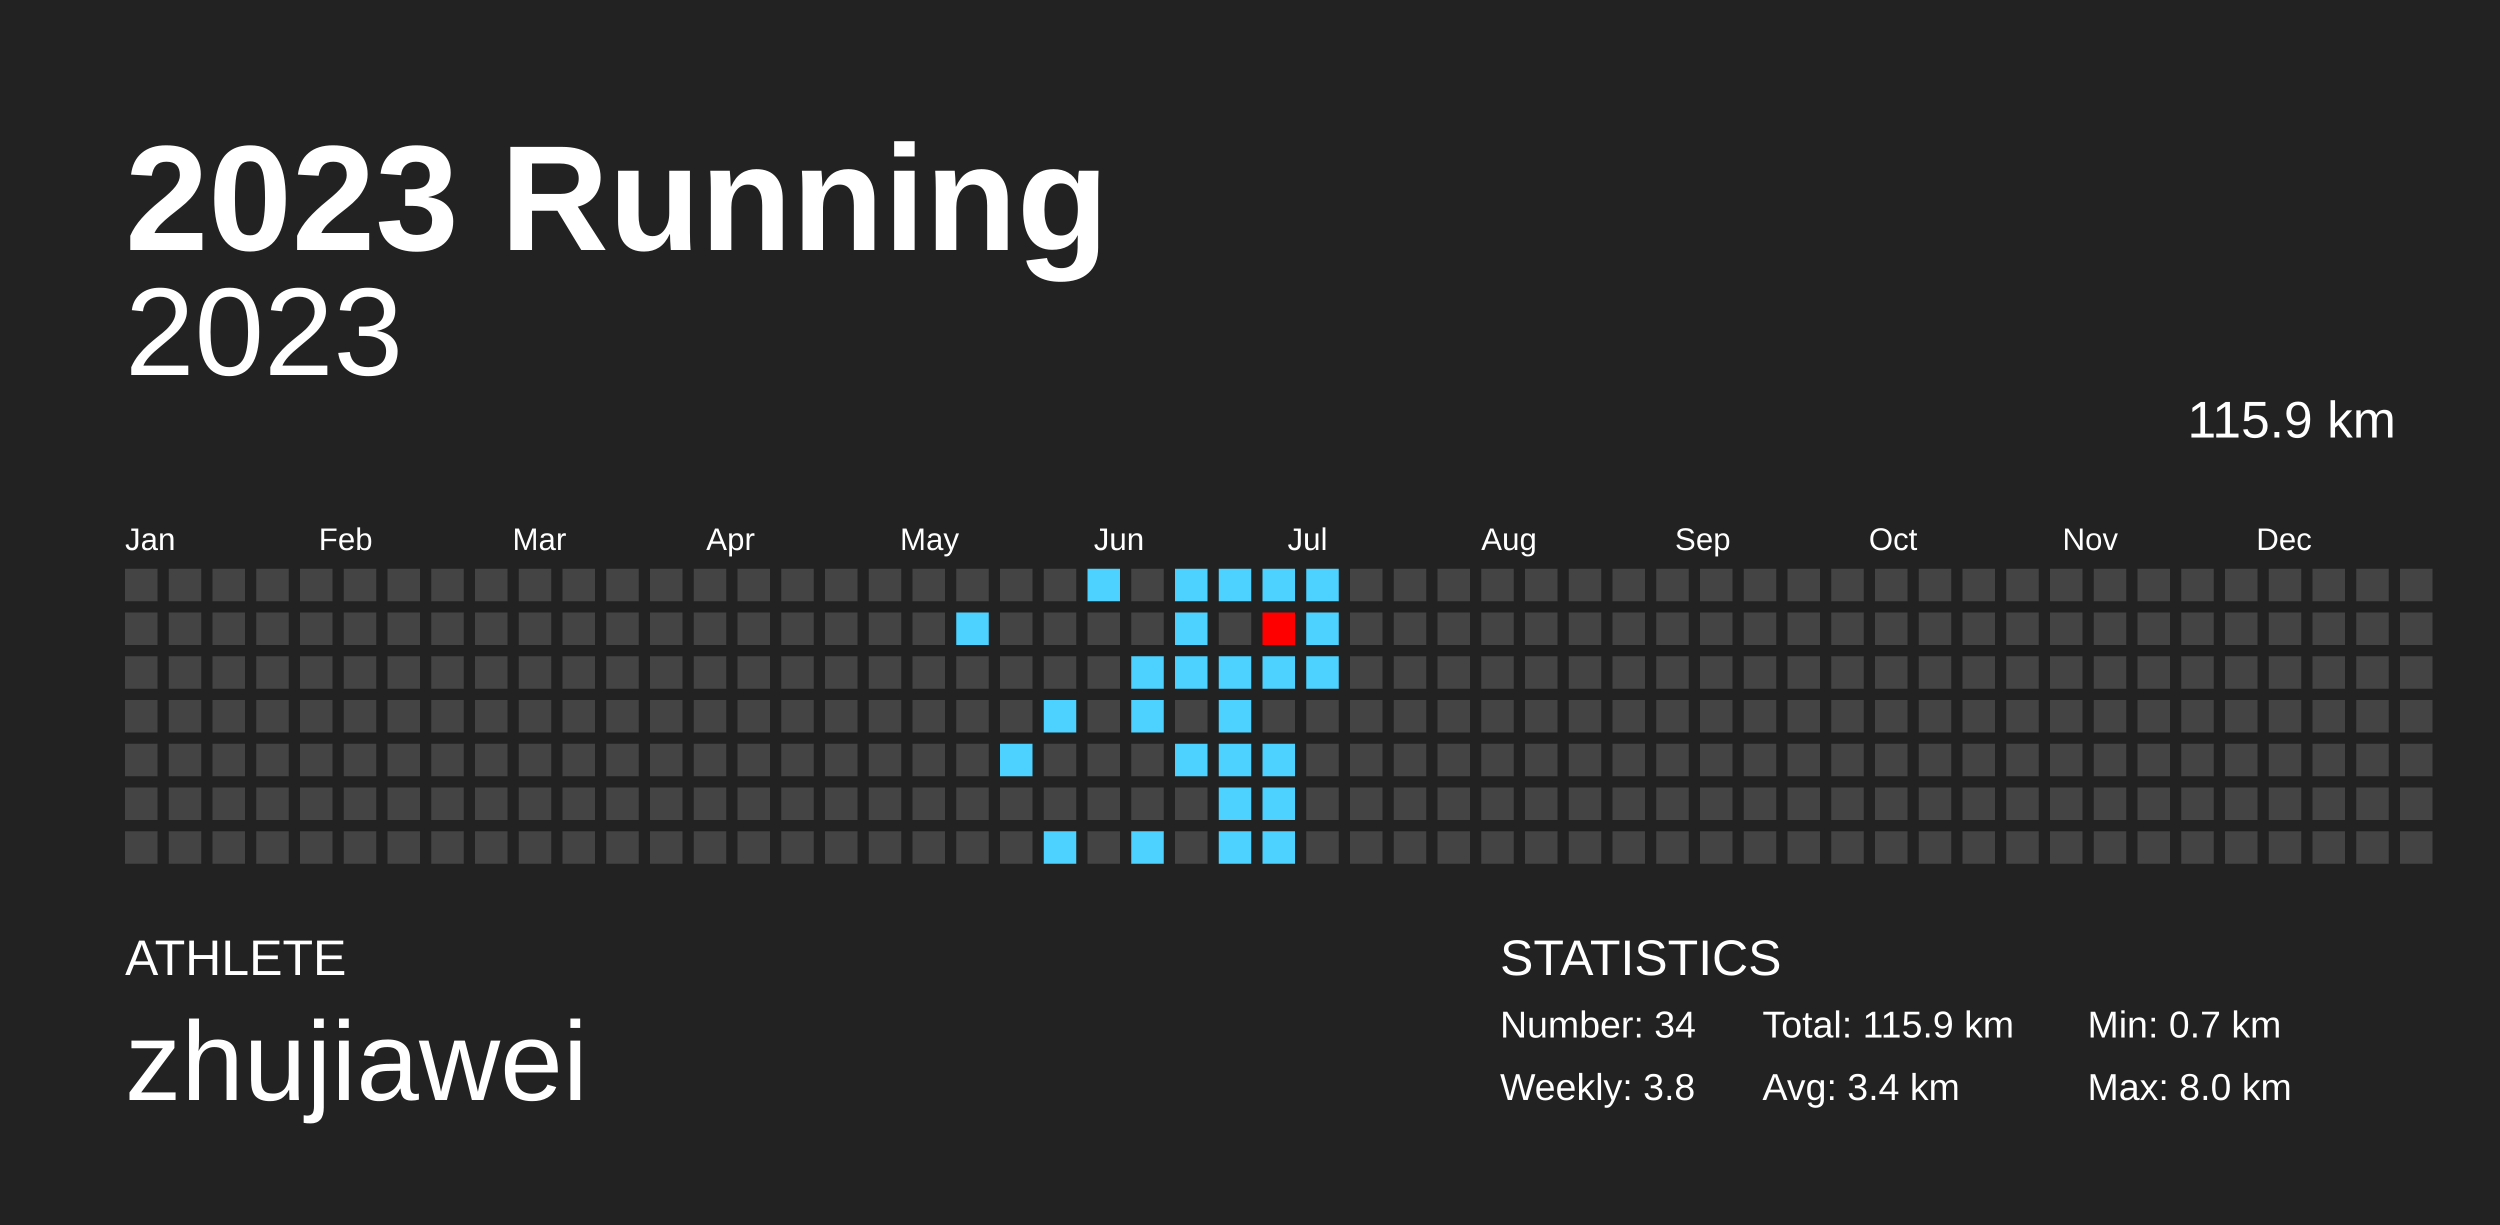
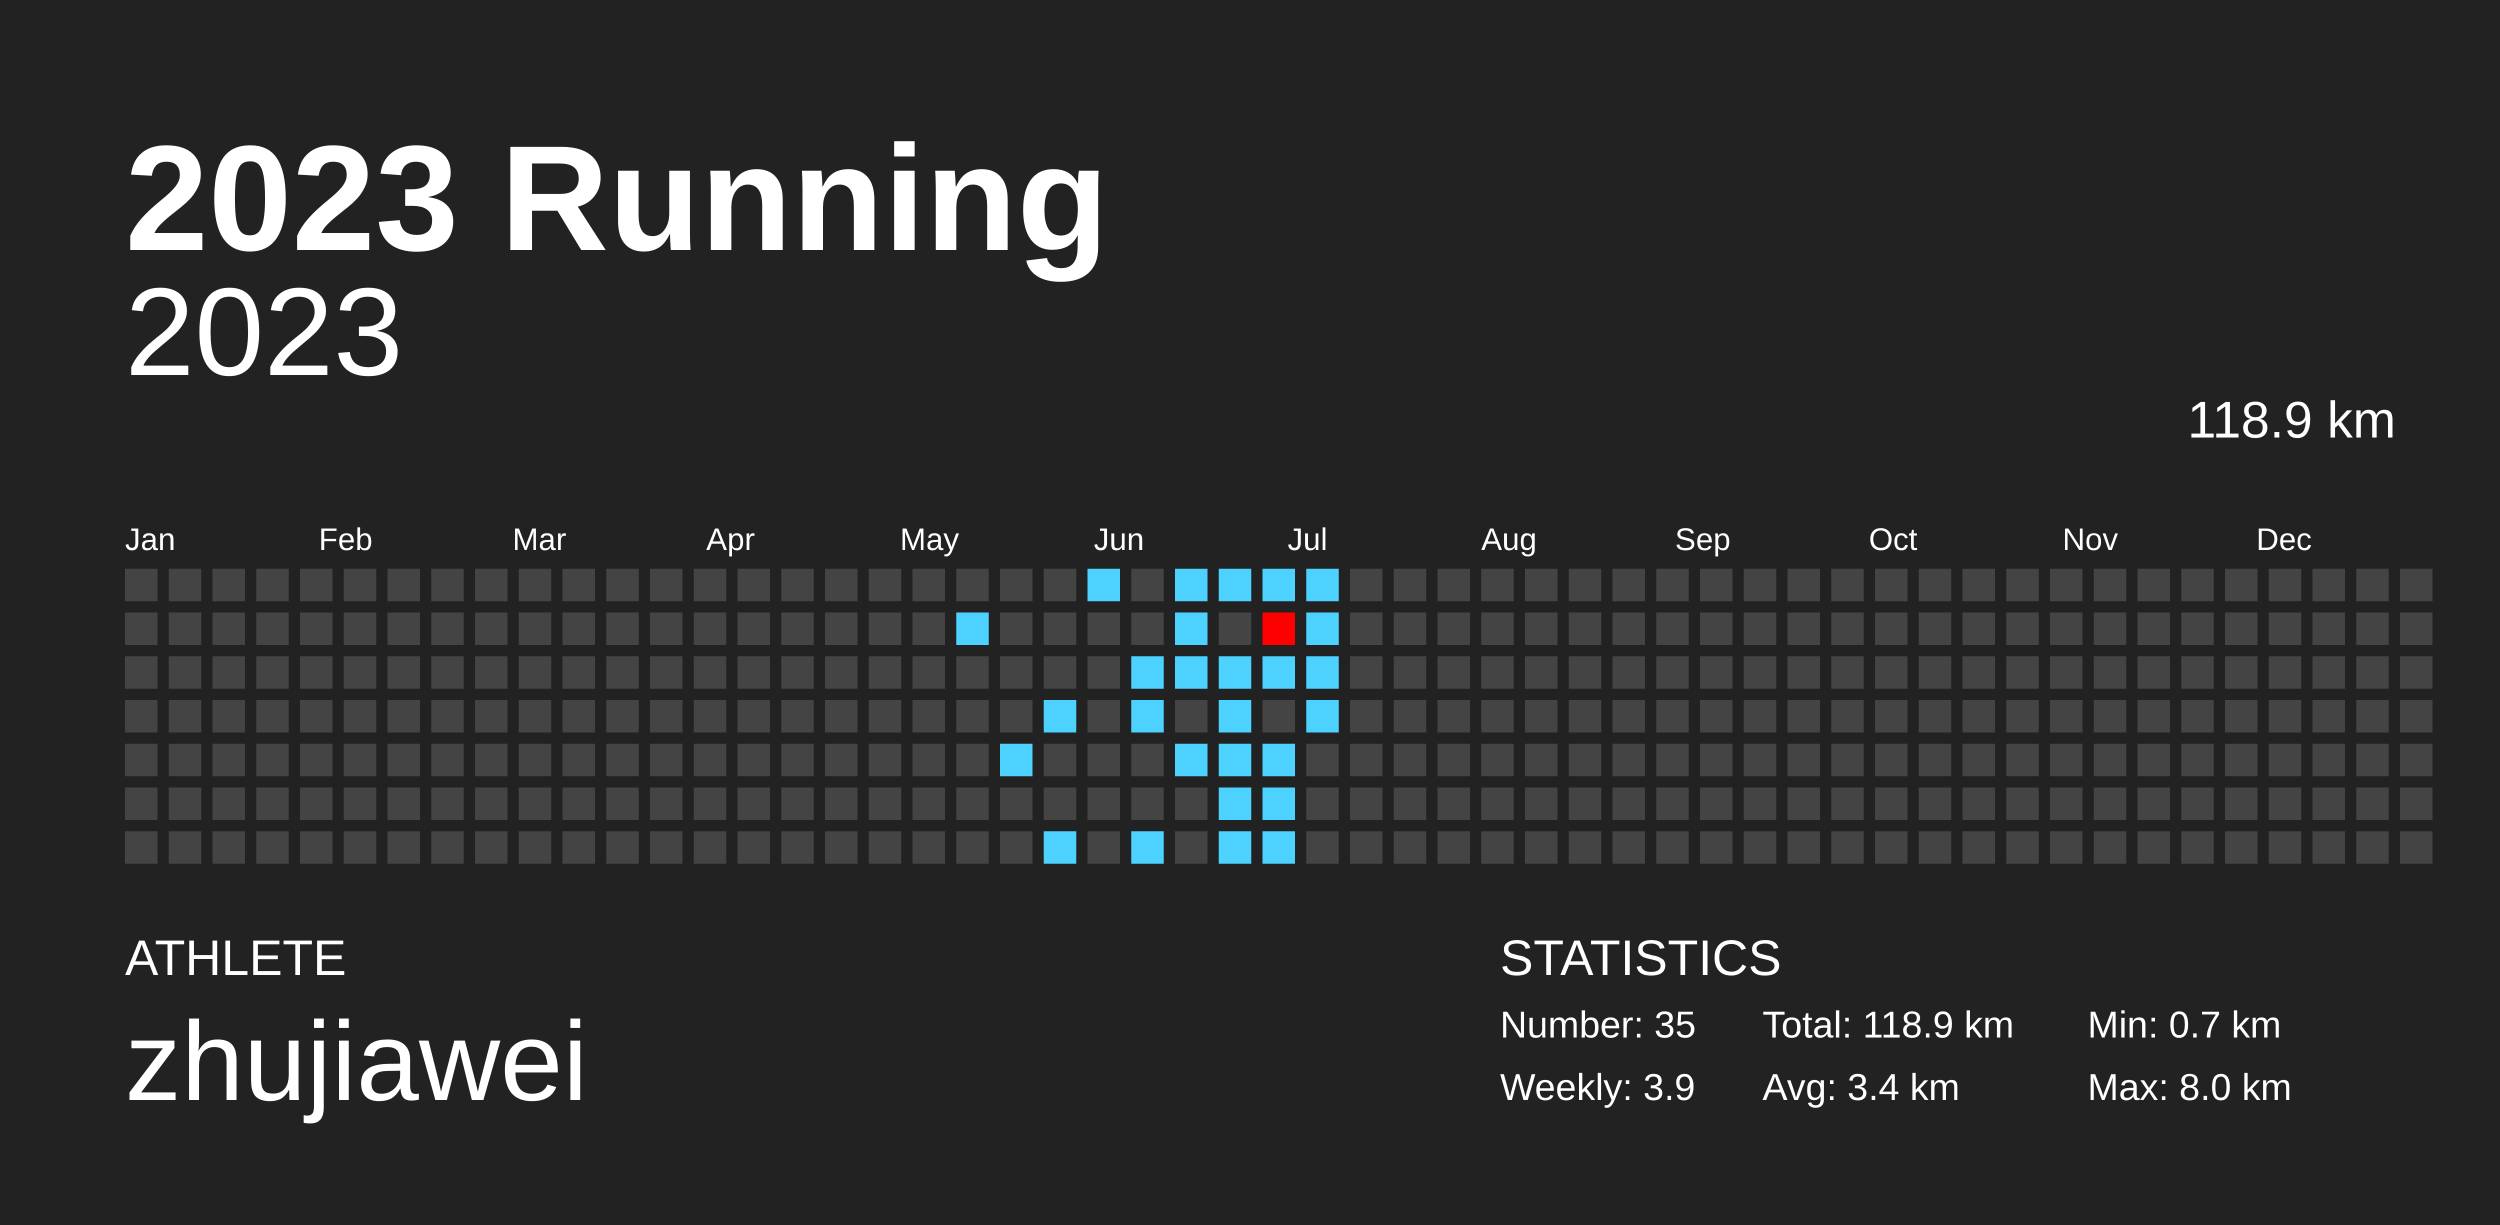
<svg xmlns="http://www.w3.org/2000/svg" baseProfile="full" height="98mm" version="1.1" viewBox="0,0,200,98" width="200mm">
  <defs />
  <rect fill="#222222" height="98" width="200" x="0" y="0" />
  <text fill="#FFFFFF" style="font-size:12px; font-family:Arial; font-weight:bold;" x="10" y="20">2023 Running</text>
  <text fill="#FFFFFF" style="font-size:4px; font-family:Arial" x="10" y="78">ATHLETE</text>
  <text fill="#FFFFFF" style="font-size:9px; font-family:Arial" x="10" y="88">zhujiawei</text>
  <text fill="#FFFFFF" style="font-size:4px; font-family:Arial" x="120" y="78">STATISTICS</text>
-   <text fill="#FFFFFF" style="font-size:3px; font-family:Arial" x="120" y="83">Number: 34</text>
-   <text fill="#FFFFFF" style="font-size:3px; font-family:Arial" x="120" y="88">Weekly: 3.8</text>
-   <text fill="#FFFFFF" style="font-size:3px; font-family:Arial" x="141" y="83">Total: 115.9 km</text>
+   <text fill="#FFFFFF" style="font-size:3px; font-family:Arial" x="120" y="83">Number: 35</text>
+   <text fill="#FFFFFF" style="font-size:3px; font-family:Arial" x="120" y="88">Weekly: 3.9</text>
+   <text fill="#FFFFFF" style="font-size:3px; font-family:Arial" x="141" y="83">Total: 118.9 km</text>
  <text fill="#FFFFFF" style="font-size:3px; font-family:Arial" x="141" y="88">Avg: 3.4 km</text>
  <text fill="#FFFFFF" style="font-size:3px; font-family:Arial" x="167" y="83">Min: 0.7 km</text>
  <text fill="#FFFFFF" style="font-size:3px; font-family:Arial" x="167" y="88">Max: 8.0 km</text>
  <text alignment-baseline="hanging" fill="#FFFFFF" style="font-size:10.0px; font-family:Arial;" x="10" y="30">2023</text>
-   <text alignment-baseline="hanging" fill="#FFFFFF" style="font-size:4.125px; font-family:Arial;" x="175" y="35">115.9 km</text>
+   <text alignment-baseline="hanging" fill="#FFFFFF" style="font-size:4.125px; font-family:Arial;" x="175" y="35">118.9 km</text>
  <text fill="#FFFFFF" style="font-size:2.5px; font-family:Arial" x="10.0" y="44">Jan</text>
  <text fill="#FFFFFF" style="font-size:2.5px; font-family:Arial" x="25.5" y="44">Feb</text>
  <text fill="#FFFFFF" style="font-size:2.5px; font-family:Arial" x="41.0" y="44">Mar</text>
  <text fill="#FFFFFF" style="font-size:2.5px; font-family:Arial" x="56.5" y="44">Apr</text>
  <text fill="#FFFFFF" style="font-size:2.5px; font-family:Arial" x="72.0" y="44">May</text>
  <text fill="#FFFFFF" style="font-size:2.5px; font-family:Arial" x="87.5" y="44">Jun</text>
  <text fill="#FFFFFF" style="font-size:2.5px; font-family:Arial" x="103.0" y="44">Jul</text>
  <text fill="#FFFFFF" style="font-size:2.5px; font-family:Arial" x="118.5" y="44">Aug</text>
  <text fill="#FFFFFF" style="font-size:2.5px; font-family:Arial" x="134.0" y="44">Sep</text>
  <text fill="#FFFFFF" style="font-size:2.5px; font-family:Arial" x="149.5" y="44">Oct</text>
  <text fill="#FFFFFF" style="font-size:2.5px; font-family:Arial" x="165.0" y="44">Nov</text>
  <text fill="#FFFFFF" style="font-size:2.5px; font-family:Arial" x="180.5" y="44">Dec</text>
  <rect fill="#444444" height="2.6" width="2.6" x="10.0" y="45.5" />
  <rect fill="#444444" height="2.6" width="2.6" x="10.0" y="49.0" />
  <rect fill="#444444" height="2.6" width="2.6" x="10.0" y="52.5" />
  <rect fill="#444444" height="2.6" width="2.6" x="10.0" y="56.0" />
  <rect fill="#444444" height="2.6" width="2.6" x="10.0" y="59.5" />
  <rect fill="#444444" height="2.6" width="2.6" x="10.0" y="63.0" />
  <rect fill="#444444" height="2.6" width="2.6" x="10.0" y="66.5" />
  <rect fill="#444444" height="2.6" width="2.6" x="13.5" y="45.5" />
  <rect fill="#444444" height="2.6" width="2.6" x="13.5" y="49.0" />
  <rect fill="#444444" height="2.6" width="2.6" x="13.5" y="52.5" />
  <rect fill="#444444" height="2.6" width="2.6" x="13.5" y="56.0" />
  <rect fill="#444444" height="2.6" width="2.6" x="13.5" y="59.5" />
  <rect fill="#444444" height="2.6" width="2.6" x="13.5" y="63.0" />
  <rect fill="#444444" height="2.6" width="2.6" x="13.5" y="66.5" />
  <rect fill="#444444" height="2.6" width="2.6" x="17.0" y="45.5" />
  <rect fill="#444444" height="2.6" width="2.6" x="17.0" y="49.0" />
  <rect fill="#444444" height="2.6" width="2.6" x="17.0" y="52.5" />
  <rect fill="#444444" height="2.6" width="2.6" x="17.0" y="56.0" />
  <rect fill="#444444" height="2.6" width="2.6" x="17.0" y="59.5" />
  <rect fill="#444444" height="2.6" width="2.6" x="17.0" y="63.0" />
  <rect fill="#444444" height="2.6" width="2.6" x="17.0" y="66.5" />
  <rect fill="#444444" height="2.6" width="2.6" x="20.5" y="45.5" />
  <rect fill="#444444" height="2.6" width="2.6" x="20.5" y="49.0" />
  <rect fill="#444444" height="2.6" width="2.6" x="20.5" y="52.5" />
  <rect fill="#444444" height="2.6" width="2.6" x="20.5" y="56.0" />
  <rect fill="#444444" height="2.6" width="2.6" x="20.5" y="59.5" />
  <rect fill="#444444" height="2.6" width="2.6" x="20.5" y="63.0" />
  <rect fill="#444444" height="2.6" width="2.6" x="20.5" y="66.5" />
  <rect fill="#444444" height="2.6" width="2.6" x="24.0" y="45.5" />
  <rect fill="#444444" height="2.6" width="2.6" x="24.0" y="49.0" />
  <rect fill="#444444" height="2.6" width="2.6" x="24.0" y="52.5" />
  <rect fill="#444444" height="2.6" width="2.6" x="24.0" y="56.0" />
  <rect fill="#444444" height="2.6" width="2.6" x="24.0" y="59.5" />
  <rect fill="#444444" height="2.6" width="2.6" x="24.0" y="63.0" />
  <rect fill="#444444" height="2.6" width="2.6" x="24.0" y="66.5" />
  <rect fill="#444444" height="2.6" width="2.6" x="27.5" y="45.5" />
  <rect fill="#444444" height="2.6" width="2.6" x="27.5" y="49.0" />
  <rect fill="#444444" height="2.6" width="2.6" x="27.5" y="52.5" />
  <rect fill="#444444" height="2.6" width="2.6" x="27.5" y="56.0" />
  <rect fill="#444444" height="2.6" width="2.6" x="27.5" y="59.5" />
  <rect fill="#444444" height="2.6" width="2.6" x="27.5" y="63.0" />
  <rect fill="#444444" height="2.6" width="2.6" x="27.5" y="66.5" />
  <rect fill="#444444" height="2.6" width="2.6" x="31.0" y="45.5" />
  <rect fill="#444444" height="2.6" width="2.6" x="31.0" y="49.0" />
  <rect fill="#444444" height="2.6" width="2.6" x="31.0" y="52.5" />
  <rect fill="#444444" height="2.6" width="2.6" x="31.0" y="56.0" />
  <rect fill="#444444" height="2.6" width="2.6" x="31.0" y="59.5" />
  <rect fill="#444444" height="2.6" width="2.6" x="31.0" y="63.0" />
  <rect fill="#444444" height="2.6" width="2.6" x="31.0" y="66.5" />
  <rect fill="#444444" height="2.6" width="2.6" x="34.5" y="45.5" />
  <rect fill="#444444" height="2.6" width="2.6" x="34.5" y="49.0" />
  <rect fill="#444444" height="2.6" width="2.6" x="34.5" y="52.5" />
  <rect fill="#444444" height="2.6" width="2.6" x="34.5" y="56.0" />
  <rect fill="#444444" height="2.6" width="2.6" x="34.5" y="59.5" />
  <rect fill="#444444" height="2.6" width="2.6" x="34.5" y="63.0" />
  <rect fill="#444444" height="2.6" width="2.6" x="34.5" y="66.5" />
  <rect fill="#444444" height="2.6" width="2.6" x="38.0" y="45.5" />
  <rect fill="#444444" height="2.6" width="2.6" x="38.0" y="49.0" />
  <rect fill="#444444" height="2.6" width="2.6" x="38.0" y="52.5" />
  <rect fill="#444444" height="2.6" width="2.6" x="38.0" y="56.0" />
  <rect fill="#444444" height="2.6" width="2.6" x="38.0" y="59.5" />
  <rect fill="#444444" height="2.6" width="2.6" x="38.0" y="63.0" />
  <rect fill="#444444" height="2.6" width="2.6" x="38.0" y="66.5" />
  <rect fill="#444444" height="2.6" width="2.6" x="41.5" y="45.5" />
  <rect fill="#444444" height="2.6" width="2.6" x="41.5" y="49.0" />
  <rect fill="#444444" height="2.6" width="2.6" x="41.5" y="52.5" />
  <rect fill="#444444" height="2.6" width="2.6" x="41.5" y="56.0" />
  <rect fill="#444444" height="2.6" width="2.6" x="41.5" y="59.5" />
  <rect fill="#444444" height="2.6" width="2.6" x="41.5" y="63.0" />
  <rect fill="#444444" height="2.6" width="2.6" x="41.5" y="66.5" />
  <rect fill="#444444" height="2.6" width="2.6" x="45.0" y="45.5" />
  <rect fill="#444444" height="2.6" width="2.6" x="45.0" y="49.0" />
  <rect fill="#444444" height="2.6" width="2.6" x="45.0" y="52.5" />
  <rect fill="#444444" height="2.6" width="2.6" x="45.0" y="56.0" />
  <rect fill="#444444" height="2.6" width="2.6" x="45.0" y="59.5" />
  <rect fill="#444444" height="2.6" width="2.6" x="45.0" y="63.0" />
  <rect fill="#444444" height="2.6" width="2.6" x="45.0" y="66.5" />
  <rect fill="#444444" height="2.6" width="2.6" x="48.5" y="45.5" />
  <rect fill="#444444" height="2.6" width="2.6" x="48.5" y="49.0" />
  <rect fill="#444444" height="2.6" width="2.6" x="48.5" y="52.5" />
  <rect fill="#444444" height="2.6" width="2.6" x="48.5" y="56.0" />
  <rect fill="#444444" height="2.6" width="2.6" x="48.5" y="59.5" />
  <rect fill="#444444" height="2.6" width="2.6" x="48.5" y="63.0" />
  <rect fill="#444444" height="2.6" width="2.6" x="48.5" y="66.5" />
  <rect fill="#444444" height="2.6" width="2.6" x="52.0" y="45.5" />
  <rect fill="#444444" height="2.6" width="2.6" x="52.0" y="49.0" />
  <rect fill="#444444" height="2.6" width="2.6" x="52.0" y="52.5" />
  <rect fill="#444444" height="2.6" width="2.6" x="52.0" y="56.0" />
  <rect fill="#444444" height="2.6" width="2.6" x="52.0" y="59.5" />
  <rect fill="#444444" height="2.6" width="2.6" x="52.0" y="63.0" />
  <rect fill="#444444" height="2.6" width="2.6" x="52.0" y="66.5" />
  <rect fill="#444444" height="2.6" width="2.6" x="55.5" y="45.5" />
  <rect fill="#444444" height="2.6" width="2.6" x="55.5" y="49.0" />
  <rect fill="#444444" height="2.6" width="2.6" x="55.5" y="52.5" />
  <rect fill="#444444" height="2.6" width="2.6" x="55.5" y="56.0" />
  <rect fill="#444444" height="2.6" width="2.6" x="55.5" y="59.5" />
  <rect fill="#444444" height="2.6" width="2.6" x="55.5" y="63.0" />
  <rect fill="#444444" height="2.6" width="2.6" x="55.5" y="66.5" />
  <rect fill="#444444" height="2.6" width="2.6" x="59.0" y="45.5" />
  <rect fill="#444444" height="2.6" width="2.6" x="59.0" y="49.0" />
  <rect fill="#444444" height="2.6" width="2.6" x="59.0" y="52.5" />
  <rect fill="#444444" height="2.6" width="2.6" x="59.0" y="56.0" />
  <rect fill="#444444" height="2.6" width="2.6" x="59.0" y="59.5" />
  <rect fill="#444444" height="2.6" width="2.6" x="59.0" y="63.0" />
  <rect fill="#444444" height="2.6" width="2.6" x="59.0" y="66.5" />
  <rect fill="#444444" height="2.6" width="2.6" x="62.5" y="45.5" />
  <rect fill="#444444" height="2.6" width="2.6" x="62.5" y="49.0" />
  <rect fill="#444444" height="2.6" width="2.6" x="62.5" y="52.5" />
  <rect fill="#444444" height="2.6" width="2.6" x="62.5" y="56.0" />
  <rect fill="#444444" height="2.6" width="2.6" x="62.5" y="59.5" />
  <rect fill="#444444" height="2.6" width="2.6" x="62.5" y="63.0" />
  <rect fill="#444444" height="2.6" width="2.6" x="62.5" y="66.5" />
  <rect fill="#444444" height="2.6" width="2.6" x="66.0" y="45.5" />
  <rect fill="#444444" height="2.6" width="2.6" x="66.0" y="49.0" />
  <rect fill="#444444" height="2.6" width="2.6" x="66.0" y="52.5" />
  <rect fill="#444444" height="2.6" width="2.6" x="66.0" y="56.0" />
  <rect fill="#444444" height="2.6" width="2.6" x="66.0" y="59.5" />
  <rect fill="#444444" height="2.6" width="2.6" x="66.0" y="63.0" />
  <rect fill="#444444" height="2.6" width="2.6" x="66.0" y="66.5" />
  <rect fill="#444444" height="2.6" width="2.6" x="69.5" y="45.5" />
  <rect fill="#444444" height="2.6" width="2.6" x="69.5" y="49.0" />
  <rect fill="#444444" height="2.6" width="2.6" x="69.5" y="52.5" />
  <rect fill="#444444" height="2.6" width="2.6" x="69.5" y="56.0" />
  <rect fill="#444444" height="2.6" width="2.6" x="69.5" y="59.5" />
  <rect fill="#444444" height="2.6" width="2.6" x="69.5" y="63.0" />
  <rect fill="#444444" height="2.6" width="2.6" x="69.5" y="66.5" />
  <rect fill="#444444" height="2.6" width="2.6" x="73.0" y="45.5" />
  <rect fill="#444444" height="2.6" width="2.6" x="73.0" y="49.0" />
  <rect fill="#444444" height="2.6" width="2.6" x="73.0" y="52.5" />
  <rect fill="#444444" height="2.6" width="2.6" x="73.0" y="56.0" />
  <rect fill="#444444" height="2.6" width="2.6" x="73.0" y="59.5" />
  <rect fill="#444444" height="2.6" width="2.6" x="73.0" y="63.0" />
  <rect fill="#444444" height="2.6" width="2.6" x="73.0" y="66.5" />
  <rect fill="#444444" height="2.6" width="2.6" x="76.5" y="45.5" />
  <rect fill="#4dd2ff" height="2.6" width="2.6" x="76.5" y="49.0" />
  <rect fill="#444444" height="2.6" width="2.6" x="76.5" y="52.5" />
  <rect fill="#444444" height="2.6" width="2.6" x="76.5" y="56.0" />
  <rect fill="#444444" height="2.6" width="2.6" x="76.5" y="59.5" />
  <rect fill="#444444" height="2.6" width="2.6" x="76.5" y="63.0" />
  <rect fill="#444444" height="2.6" width="2.6" x="76.5" y="66.5" />
  <rect fill="#444444" height="2.6" width="2.6" x="80.0" y="45.5" />
  <rect fill="#444444" height="2.6" width="2.6" x="80.0" y="49.0" />
  <rect fill="#444444" height="2.6" width="2.6" x="80.0" y="52.5" />
  <rect fill="#444444" height="2.6" width="2.6" x="80.0" y="56.0" />
  <rect fill="#4dd2ff" height="2.6" width="2.6" x="80.0" y="59.5" />
  <rect fill="#444444" height="2.6" width="2.6" x="80.0" y="63.0" />
  <rect fill="#444444" height="2.6" width="2.6" x="80.0" y="66.5" />
  <rect fill="#444444" height="2.6" width="2.6" x="83.5" y="45.5" />
  <rect fill="#444444" height="2.6" width="2.6" x="83.5" y="49.0" />
  <rect fill="#444444" height="2.6" width="2.6" x="83.5" y="52.5" />
  <rect fill="#4dd2ff" height="2.6" width="2.6" x="83.5" y="56.0" />
  <rect fill="#444444" height="2.6" width="2.6" x="83.5" y="59.5" />
  <rect fill="#444444" height="2.6" width="2.6" x="83.5" y="63.0" />
  <rect fill="#4dd2ff" height="2.6" width="2.6" x="83.5" y="66.5" />
  <rect fill="#4dd2ff" height="2.6" width="2.6" x="87.0" y="45.5" />
  <rect fill="#444444" height="2.6" width="2.6" x="87.0" y="49.0" />
  <rect fill="#444444" height="2.6" width="2.6" x="87.0" y="52.5" />
  <rect fill="#444444" height="2.6" width="2.6" x="87.0" y="56.0" />
  <rect fill="#444444" height="2.6" width="2.6" x="87.0" y="59.5" />
  <rect fill="#444444" height="2.6" width="2.6" x="87.0" y="63.0" />
  <rect fill="#444444" height="2.6" width="2.6" x="87.0" y="66.5" />
  <rect fill="#444444" height="2.6" width="2.6" x="90.5" y="45.5" />
  <rect fill="#444444" height="2.6" width="2.6" x="90.5" y="49.0" />
  <rect fill="#4dd2ff" height="2.6" width="2.6" x="90.5" y="52.5" />
  <rect fill="#4dd2ff" height="2.6" width="2.6" x="90.5" y="56.0" />
  <rect fill="#444444" height="2.6" width="2.6" x="90.5" y="59.5" />
  <rect fill="#444444" height="2.6" width="2.6" x="90.5" y="63.0" />
  <rect fill="#4dd2ff" height="2.6" width="2.6" x="90.5" y="66.5" />
  <rect fill="#4dd2ff" height="2.6" width="2.6" x="94.0" y="45.5" />
  <rect fill="#4dd2ff" height="2.6" width="2.6" x="94.0" y="49.0" />
  <rect fill="#4dd2ff" height="2.6" width="2.6" x="94.0" y="52.5" />
  <rect fill="#444444" height="2.6" width="2.6" x="94.0" y="56.0" />
  <rect fill="#4dd2ff" height="2.6" width="2.6" x="94.0" y="59.5" />
  <rect fill="#444444" height="2.6" width="2.6" x="94.0" y="63.0" />
  <rect fill="#444444" height="2.6" width="2.6" x="94.0" y="66.5" />
  <rect fill="#4dd2ff" height="2.6" width="2.6" x="97.5" y="45.5" />
  <rect fill="#444444" height="2.6" width="2.6" x="97.5" y="49.0" />
  <rect fill="#4dd2ff" height="2.6" width="2.6" x="97.5" y="52.5" />
  <rect fill="#4dd2ff" height="2.6" width="2.6" x="97.5" y="56.0" />
  <rect fill="#4dd2ff" height="2.6" width="2.6" x="97.5" y="59.5" />
  <rect fill="#4dd2ff" height="2.6" width="2.6" x="97.5" y="63.0" />
  <rect fill="#4dd2ff" height="2.6" width="2.6" x="97.5" y="66.5" />
  <rect fill="#4dd2ff" height="2.6" width="2.6" x="101.0" y="45.5" />
  <rect fill="#ff0000" height="2.6" width="2.6" x="101.0" y="49.0" />
  <rect fill="#4dd2ff" height="2.6" width="2.6" x="101.0" y="52.5" />
  <rect fill="#444444" height="2.6" width="2.6" x="101.0" y="56.0" />
  <rect fill="#4dd2ff" height="2.6" width="2.6" x="101.0" y="59.5" />
  <rect fill="#4dd2ff" height="2.6" width="2.6" x="101.0" y="63.0" />
  <rect fill="#4dd2ff" height="2.6" width="2.6" x="101.0" y="66.5" />
  <rect fill="#4dd2ff" height="2.6" width="2.6" x="104.5" y="45.5" />
  <rect fill="#4dd2ff" height="2.6" width="2.6" x="104.5" y="49.0" />
  <rect fill="#4dd2ff" height="2.6" width="2.6" x="104.5" y="52.5" />
-   <rect fill="#444444" height="2.6" width="2.6" x="104.5" y="56.0" />
+   <rect fill="#4dd2ff" height="2.6" width="2.6" x="104.5" y="56.0" />
  <rect fill="#444444" height="2.6" width="2.6" x="104.5" y="59.5" />
  <rect fill="#444444" height="2.6" width="2.6" x="104.5" y="63.0" />
  <rect fill="#444444" height="2.6" width="2.6" x="104.5" y="66.5" />
  <rect fill="#444444" height="2.6" width="2.6" x="108.0" y="45.5" />
  <rect fill="#444444" height="2.6" width="2.6" x="108.0" y="49.0" />
  <rect fill="#444444" height="2.6" width="2.6" x="108.0" y="52.5" />
  <rect fill="#444444" height="2.6" width="2.6" x="108.0" y="56.0" />
  <rect fill="#444444" height="2.6" width="2.6" x="108.0" y="59.5" />
  <rect fill="#444444" height="2.6" width="2.6" x="108.0" y="63.0" />
  <rect fill="#444444" height="2.6" width="2.6" x="108.0" y="66.5" />
  <rect fill="#444444" height="2.6" width="2.6" x="111.5" y="45.5" />
  <rect fill="#444444" height="2.6" width="2.6" x="111.5" y="49.0" />
  <rect fill="#444444" height="2.6" width="2.6" x="111.5" y="52.5" />
  <rect fill="#444444" height="2.6" width="2.6" x="111.5" y="56.0" />
  <rect fill="#444444" height="2.6" width="2.6" x="111.5" y="59.5" />
  <rect fill="#444444" height="2.6" width="2.6" x="111.5" y="63.0" />
  <rect fill="#444444" height="2.6" width="2.6" x="111.5" y="66.5" />
  <rect fill="#444444" height="2.6" width="2.6" x="115.0" y="45.5" />
  <rect fill="#444444" height="2.6" width="2.6" x="115.0" y="49.0" />
  <rect fill="#444444" height="2.6" width="2.6" x="115.0" y="52.5" />
  <rect fill="#444444" height="2.6" width="2.6" x="115.0" y="56.0" />
  <rect fill="#444444" height="2.6" width="2.6" x="115.0" y="59.5" />
  <rect fill="#444444" height="2.6" width="2.6" x="115.0" y="63.0" />
  <rect fill="#444444" height="2.6" width="2.6" x="115.0" y="66.5" />
  <rect fill="#444444" height="2.6" width="2.6" x="118.5" y="45.5" />
  <rect fill="#444444" height="2.6" width="2.6" x="118.5" y="49.0" />
  <rect fill="#444444" height="2.6" width="2.6" x="118.5" y="52.5" />
  <rect fill="#444444" height="2.6" width="2.6" x="118.5" y="56.0" />
  <rect fill="#444444" height="2.6" width="2.6" x="118.5" y="59.5" />
  <rect fill="#444444" height="2.6" width="2.6" x="118.5" y="63.0" />
  <rect fill="#444444" height="2.6" width="2.6" x="118.5" y="66.5" />
  <rect fill="#444444" height="2.6" width="2.6" x="122.0" y="45.5" />
  <rect fill="#444444" height="2.6" width="2.6" x="122.0" y="49.0" />
  <rect fill="#444444" height="2.6" width="2.6" x="122.0" y="52.5" />
  <rect fill="#444444" height="2.6" width="2.6" x="122.0" y="56.0" />
  <rect fill="#444444" height="2.6" width="2.6" x="122.0" y="59.5" />
  <rect fill="#444444" height="2.6" width="2.6" x="122.0" y="63.0" />
  <rect fill="#444444" height="2.6" width="2.6" x="122.0" y="66.5" />
  <rect fill="#444444" height="2.6" width="2.6" x="125.5" y="45.5" />
  <rect fill="#444444" height="2.6" width="2.6" x="125.5" y="49.0" />
  <rect fill="#444444" height="2.6" width="2.6" x="125.5" y="52.5" />
  <rect fill="#444444" height="2.6" width="2.6" x="125.5" y="56.0" />
  <rect fill="#444444" height="2.6" width="2.6" x="125.5" y="59.5" />
  <rect fill="#444444" height="2.6" width="2.6" x="125.5" y="63.0" />
  <rect fill="#444444" height="2.6" width="2.6" x="125.5" y="66.5" />
  <rect fill="#444444" height="2.6" width="2.6" x="129.0" y="45.5" />
  <rect fill="#444444" height="2.6" width="2.6" x="129.0" y="49.0" />
  <rect fill="#444444" height="2.6" width="2.6" x="129.0" y="52.5" />
  <rect fill="#444444" height="2.6" width="2.6" x="129.0" y="56.0" />
  <rect fill="#444444" height="2.6" width="2.6" x="129.0" y="59.5" />
  <rect fill="#444444" height="2.6" width="2.6" x="129.0" y="63.0" />
  <rect fill="#444444" height="2.6" width="2.6" x="129.0" y="66.5" />
  <rect fill="#444444" height="2.6" width="2.6" x="132.5" y="45.5" />
  <rect fill="#444444" height="2.6" width="2.6" x="132.5" y="49.0" />
  <rect fill="#444444" height="2.6" width="2.6" x="132.5" y="52.5" />
  <rect fill="#444444" height="2.6" width="2.6" x="132.5" y="56.0" />
  <rect fill="#444444" height="2.6" width="2.6" x="132.5" y="59.5" />
  <rect fill="#444444" height="2.6" width="2.6" x="132.5" y="63.0" />
  <rect fill="#444444" height="2.6" width="2.6" x="132.5" y="66.5" />
  <rect fill="#444444" height="2.6" width="2.6" x="136.0" y="45.5" />
  <rect fill="#444444" height="2.6" width="2.6" x="136.0" y="49.0" />
  <rect fill="#444444" height="2.6" width="2.6" x="136.0" y="52.5" />
  <rect fill="#444444" height="2.6" width="2.6" x="136.0" y="56.0" />
  <rect fill="#444444" height="2.6" width="2.6" x="136.0" y="59.5" />
  <rect fill="#444444" height="2.6" width="2.6" x="136.0" y="63.0" />
  <rect fill="#444444" height="2.6" width="2.6" x="136.0" y="66.5" />
  <rect fill="#444444" height="2.6" width="2.6" x="139.5" y="45.5" />
  <rect fill="#444444" height="2.6" width="2.6" x="139.5" y="49.0" />
  <rect fill="#444444" height="2.6" width="2.6" x="139.5" y="52.5" />
  <rect fill="#444444" height="2.6" width="2.6" x="139.5" y="56.0" />
  <rect fill="#444444" height="2.6" width="2.6" x="139.5" y="59.5" />
  <rect fill="#444444" height="2.6" width="2.6" x="139.5" y="63.0" />
  <rect fill="#444444" height="2.6" width="2.6" x="139.5" y="66.5" />
  <rect fill="#444444" height="2.6" width="2.6" x="143.0" y="45.5" />
  <rect fill="#444444" height="2.6" width="2.6" x="143.0" y="49.0" />
  <rect fill="#444444" height="2.6" width="2.6" x="143.0" y="52.5" />
  <rect fill="#444444" height="2.6" width="2.6" x="143.0" y="56.0" />
  <rect fill="#444444" height="2.6" width="2.6" x="143.0" y="59.5" />
  <rect fill="#444444" height="2.6" width="2.6" x="143.0" y="63.0" />
  <rect fill="#444444" height="2.6" width="2.6" x="143.0" y="66.5" />
  <rect fill="#444444" height="2.6" width="2.6" x="146.5" y="45.5" />
  <rect fill="#444444" height="2.6" width="2.6" x="146.5" y="49.0" />
  <rect fill="#444444" height="2.6" width="2.6" x="146.5" y="52.5" />
  <rect fill="#444444" height="2.6" width="2.6" x="146.5" y="56.0" />
  <rect fill="#444444" height="2.6" width="2.6" x="146.5" y="59.5" />
  <rect fill="#444444" height="2.6" width="2.6" x="146.5" y="63.0" />
  <rect fill="#444444" height="2.6" width="2.6" x="146.5" y="66.5" />
  <rect fill="#444444" height="2.6" width="2.6" x="150.0" y="45.5" />
  <rect fill="#444444" height="2.6" width="2.6" x="150.0" y="49.0" />
  <rect fill="#444444" height="2.6" width="2.6" x="150.0" y="52.5" />
  <rect fill="#444444" height="2.6" width="2.6" x="150.0" y="56.0" />
  <rect fill="#444444" height="2.6" width="2.6" x="150.0" y="59.5" />
  <rect fill="#444444" height="2.6" width="2.6" x="150.0" y="63.0" />
  <rect fill="#444444" height="2.6" width="2.6" x="150.0" y="66.5" />
  <rect fill="#444444" height="2.6" width="2.6" x="153.5" y="45.5" />
  <rect fill="#444444" height="2.6" width="2.6" x="153.5" y="49.0" />
  <rect fill="#444444" height="2.6" width="2.6" x="153.5" y="52.5" />
  <rect fill="#444444" height="2.6" width="2.6" x="153.5" y="56.0" />
  <rect fill="#444444" height="2.6" width="2.6" x="153.5" y="59.5" />
  <rect fill="#444444" height="2.6" width="2.6" x="153.5" y="63.0" />
  <rect fill="#444444" height="2.6" width="2.6" x="153.5" y="66.5" />
  <rect fill="#444444" height="2.6" width="2.6" x="157.0" y="45.5" />
  <rect fill="#444444" height="2.6" width="2.6" x="157.0" y="49.0" />
  <rect fill="#444444" height="2.6" width="2.6" x="157.0" y="52.5" />
  <rect fill="#444444" height="2.6" width="2.6" x="157.0" y="56.0" />
  <rect fill="#444444" height="2.6" width="2.6" x="157.0" y="59.5" />
  <rect fill="#444444" height="2.6" width="2.6" x="157.0" y="63.0" />
  <rect fill="#444444" height="2.6" width="2.6" x="157.0" y="66.5" />
  <rect fill="#444444" height="2.6" width="2.6" x="160.5" y="45.5" />
  <rect fill="#444444" height="2.6" width="2.6" x="160.5" y="49.0" />
  <rect fill="#444444" height="2.6" width="2.6" x="160.5" y="52.5" />
  <rect fill="#444444" height="2.6" width="2.6" x="160.5" y="56.0" />
  <rect fill="#444444" height="2.6" width="2.6" x="160.5" y="59.5" />
  <rect fill="#444444" height="2.6" width="2.6" x="160.5" y="63.0" />
  <rect fill="#444444" height="2.6" width="2.6" x="160.5" y="66.5" />
  <rect fill="#444444" height="2.6" width="2.6" x="164.0" y="45.5" />
  <rect fill="#444444" height="2.6" width="2.6" x="164.0" y="49.0" />
  <rect fill="#444444" height="2.6" width="2.6" x="164.0" y="52.5" />
  <rect fill="#444444" height="2.6" width="2.6" x="164.0" y="56.0" />
  <rect fill="#444444" height="2.6" width="2.6" x="164.0" y="59.5" />
  <rect fill="#444444" height="2.6" width="2.6" x="164.0" y="63.0" />
  <rect fill="#444444" height="2.6" width="2.6" x="164.0" y="66.5" />
  <rect fill="#444444" height="2.6" width="2.6" x="167.5" y="45.5" />
  <rect fill="#444444" height="2.6" width="2.6" x="167.5" y="49.0" />
  <rect fill="#444444" height="2.6" width="2.6" x="167.5" y="52.5" />
  <rect fill="#444444" height="2.6" width="2.6" x="167.5" y="56.0" />
  <rect fill="#444444" height="2.6" width="2.6" x="167.5" y="59.5" />
  <rect fill="#444444" height="2.6" width="2.6" x="167.5" y="63.0" />
  <rect fill="#444444" height="2.6" width="2.6" x="167.5" y="66.5" />
  <rect fill="#444444" height="2.6" width="2.6" x="171.0" y="45.5" />
  <rect fill="#444444" height="2.6" width="2.6" x="171.0" y="49.0" />
  <rect fill="#444444" height="2.6" width="2.6" x="171.0" y="52.5" />
  <rect fill="#444444" height="2.6" width="2.6" x="171.0" y="56.0" />
  <rect fill="#444444" height="2.6" width="2.6" x="171.0" y="59.5" />
  <rect fill="#444444" height="2.6" width="2.6" x="171.0" y="63.0" />
  <rect fill="#444444" height="2.6" width="2.6" x="171.0" y="66.5" />
  <rect fill="#444444" height="2.6" width="2.6" x="174.5" y="45.5" />
  <rect fill="#444444" height="2.6" width="2.6" x="174.5" y="49.0" />
  <rect fill="#444444" height="2.6" width="2.6" x="174.5" y="52.5" />
  <rect fill="#444444" height="2.6" width="2.6" x="174.5" y="56.0" />
  <rect fill="#444444" height="2.6" width="2.6" x="174.5" y="59.5" />
  <rect fill="#444444" height="2.6" width="2.6" x="174.5" y="63.0" />
  <rect fill="#444444" height="2.6" width="2.6" x="174.5" y="66.5" />
  <rect fill="#444444" height="2.6" width="2.6" x="178.0" y="45.5" />
  <rect fill="#444444" height="2.6" width="2.6" x="178.0" y="49.0" />
  <rect fill="#444444" height="2.6" width="2.6" x="178.0" y="52.5" />
  <rect fill="#444444" height="2.6" width="2.6" x="178.0" y="56.0" />
  <rect fill="#444444" height="2.6" width="2.6" x="178.0" y="59.5" />
  <rect fill="#444444" height="2.6" width="2.6" x="178.0" y="63.0" />
  <rect fill="#444444" height="2.6" width="2.6" x="178.0" y="66.5" />
  <rect fill="#444444" height="2.6" width="2.6" x="181.5" y="45.5" />
  <rect fill="#444444" height="2.6" width="2.6" x="181.5" y="49.0" />
  <rect fill="#444444" height="2.6" width="2.6" x="181.5" y="52.5" />
  <rect fill="#444444" height="2.6" width="2.6" x="181.5" y="56.0" />
  <rect fill="#444444" height="2.6" width="2.6" x="181.5" y="59.5" />
  <rect fill="#444444" height="2.6" width="2.6" x="181.5" y="63.0" />
  <rect fill="#444444" height="2.6" width="2.6" x="181.5" y="66.5" />
  <rect fill="#444444" height="2.6" width="2.6" x="185.0" y="45.5" />
  <rect fill="#444444" height="2.6" width="2.6" x="185.0" y="49.0" />
  <rect fill="#444444" height="2.6" width="2.6" x="185.0" y="52.5" />
  <rect fill="#444444" height="2.6" width="2.6" x="185.0" y="56.0" />
  <rect fill="#444444" height="2.6" width="2.6" x="185.0" y="59.5" />
  <rect fill="#444444" height="2.6" width="2.6" x="185.0" y="63.0" />
  <rect fill="#444444" height="2.6" width="2.6" x="185.0" y="66.5" />
  <rect fill="#444444" height="2.6" width="2.6" x="188.5" y="45.5" />
  <rect fill="#444444" height="2.6" width="2.6" x="188.5" y="49.0" />
  <rect fill="#444444" height="2.6" width="2.6" x="188.5" y="52.5" />
  <rect fill="#444444" height="2.6" width="2.6" x="188.5" y="56.0" />
  <rect fill="#444444" height="2.6" width="2.6" x="188.5" y="59.5" />
  <rect fill="#444444" height="2.6" width="2.6" x="188.5" y="63.0" />
  <rect fill="#444444" height="2.6" width="2.6" x="188.5" y="66.5" />
  <rect fill="#444444" height="2.6" width="2.6" x="192.0" y="45.5" />
  <rect fill="#444444" height="2.6" width="2.6" x="192.0" y="49.0" />
  <rect fill="#444444" height="2.6" width="2.6" x="192.0" y="52.5" />
  <rect fill="#444444" height="2.6" width="2.6" x="192.0" y="56.0" />
  <rect fill="#444444" height="2.6" width="2.6" x="192.0" y="59.5" />
  <rect fill="#444444" height="2.6" width="2.6" x="192.0" y="63.0" />
  <rect fill="#444444" height="2.6" width="2.6" x="192.0" y="66.5" />
</svg>
